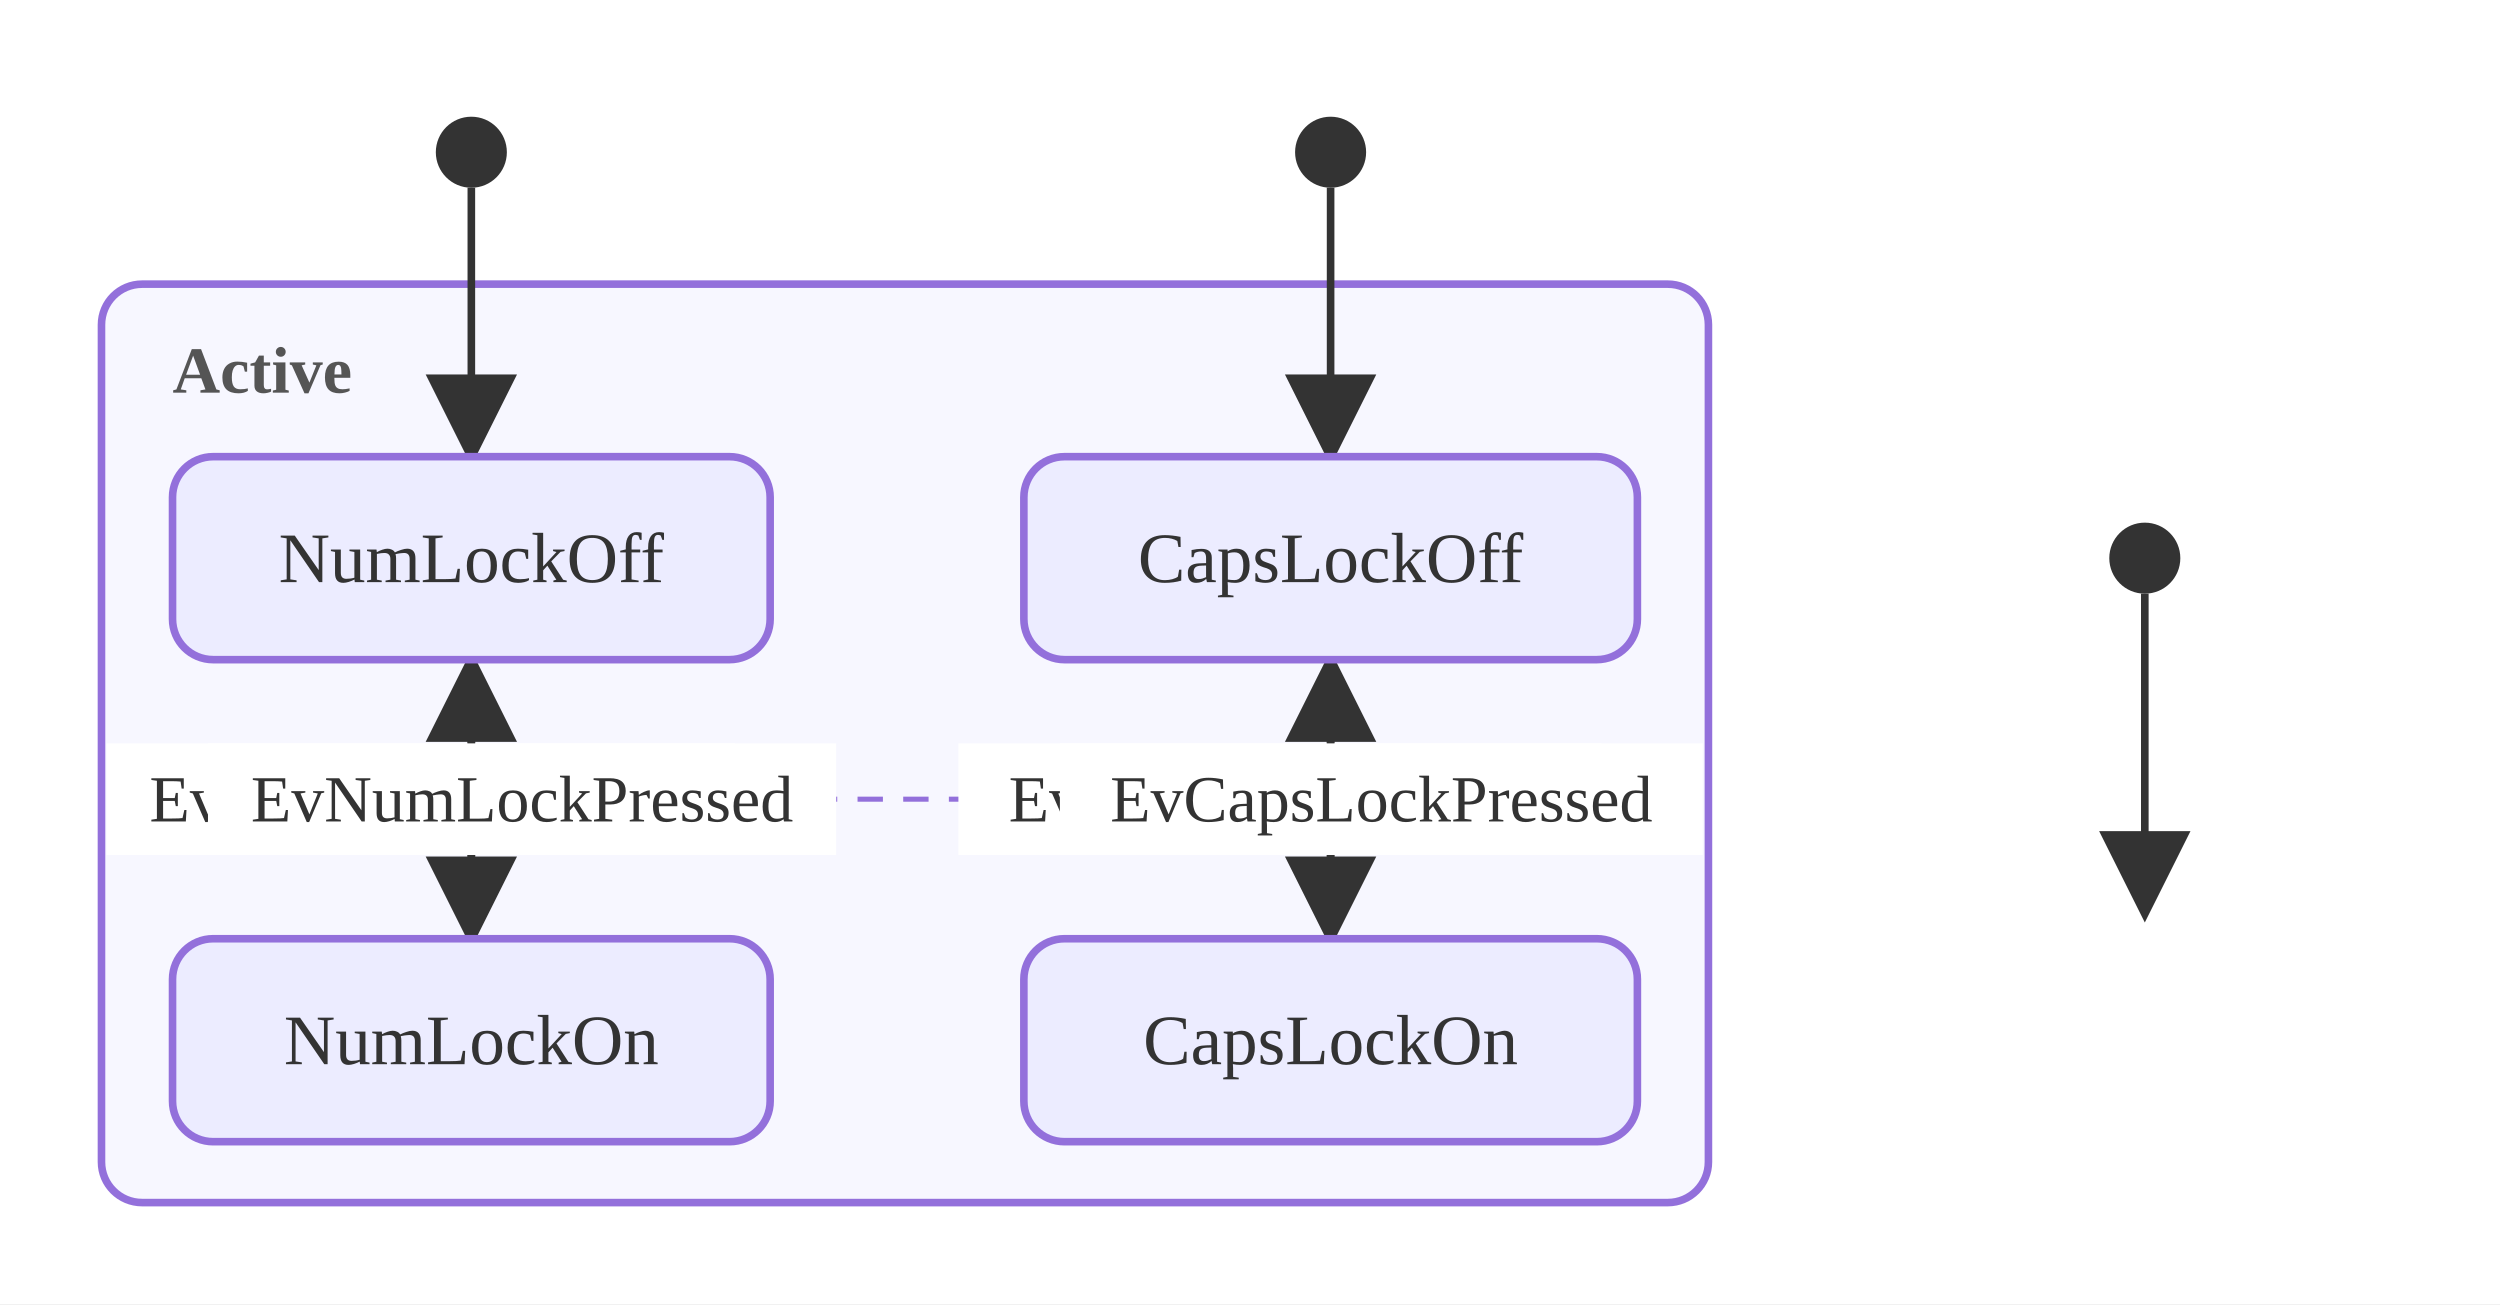
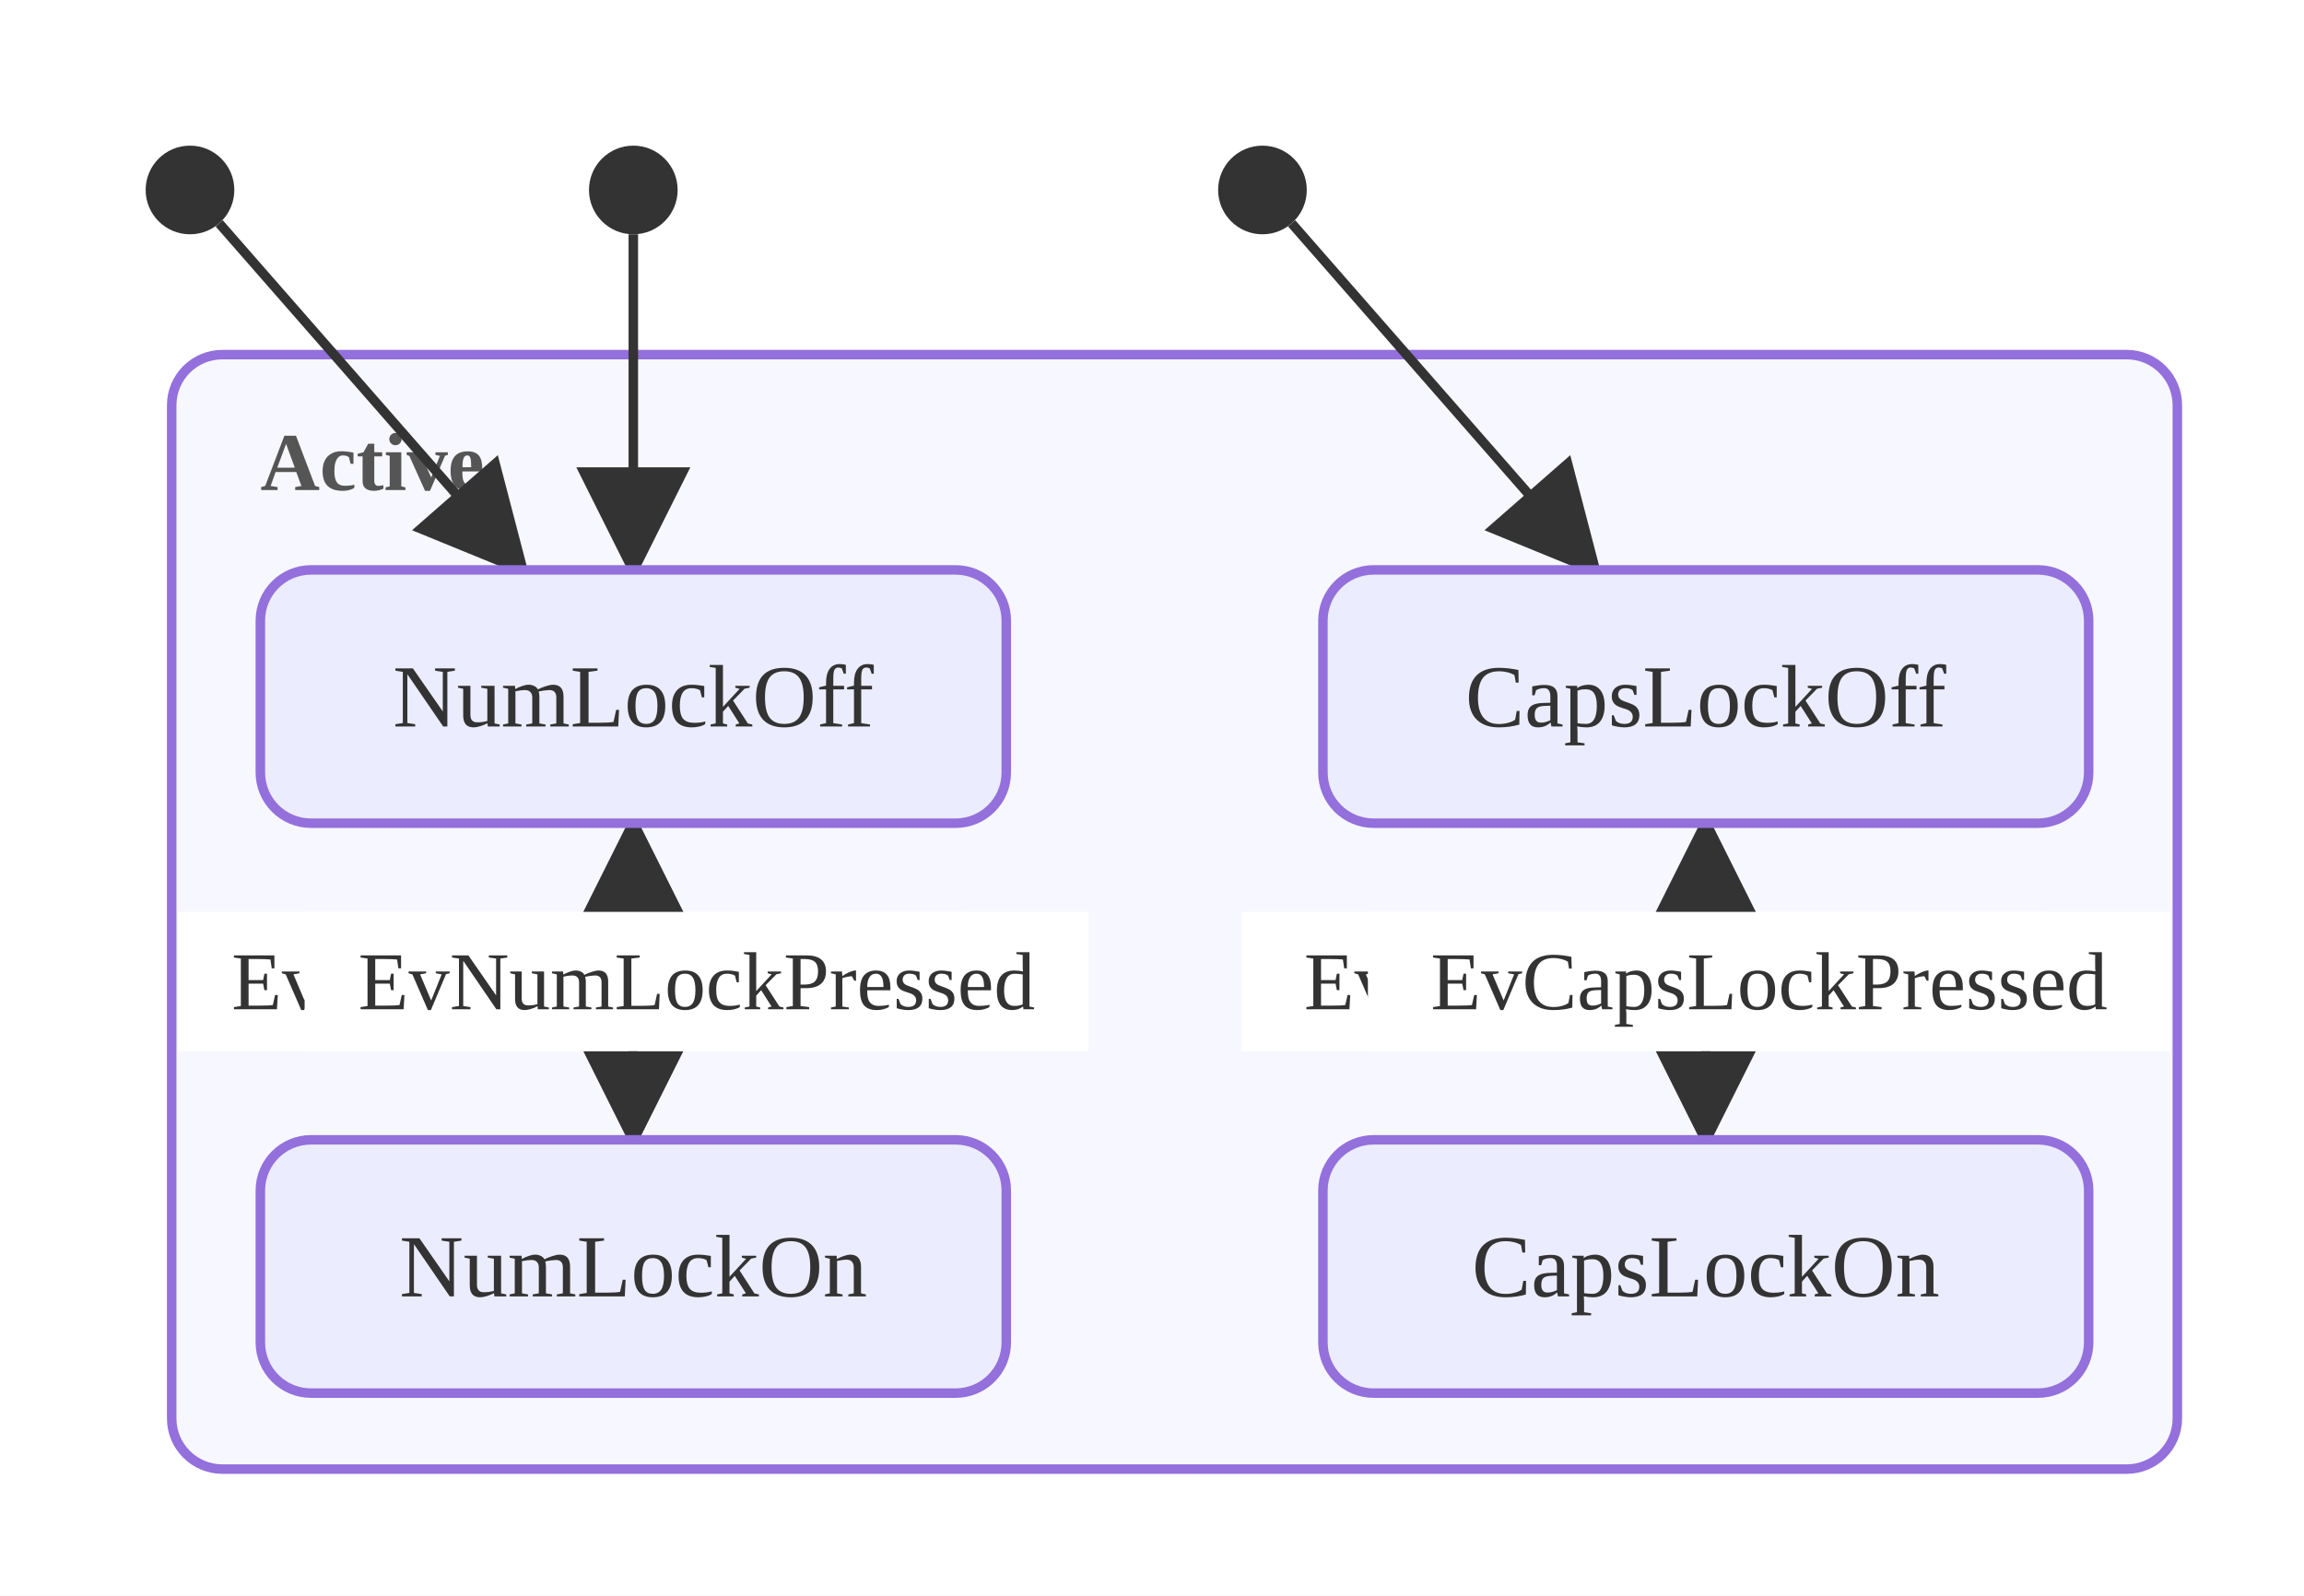
- <svg xmlns="http://www.w3.org/2000/svg" viewBox="-14.00 0.00 492.69 257.00">
+ <svg xmlns="http://www.w3.org/2000/svg" viewBox="0.00 0.00 363.80 252.00">
  <defs>
    <marker id="state-arrow" viewBox="0 0 10 10" refX="9.00" refY="5.00" markerWidth="12.00" markerHeight="12.00" orient="auto">
      <polygon points="0,0 10,5 0,10" style="fill:#333" />
    </marker>
  </defs>
-   <rect x="-14.00" y="0.00" width="492.69" height="257.00" style="fill:#fff;stroke:none" />
-   <rect x="6.00" y="56.00" width="316.69" height="181.00" rx="8.00" ry="8.00" style="fill:#f7f7ff;stroke:#9370DB;stroke-width:1.5" />
-   <text x="20.00" y="73.00" text-anchor="start" dominant-baseline="central" style="fill:#555;font-size:13px;font-weight:bold">Active</text>
-   <line x1="20.00" y1="157.50" x2="308.69" y2="157.50" style="stroke:#9370DB;stroke-width:1;stroke-dasharray:5,4" />
-   <line x1="248.23" y1="130.00" x2="248.23" y2="185.00" style="stroke:#333;stroke-width:1.5;fill:none" marker-end="url(#state-arrow)" />
-   <rect x="174.88" y="146.50" width="126.70" height="22.00" style="fill:#fff;stroke:none" />
-   <text x="238.23" y="157.50" text-anchor="middle" dominant-baseline="central" style="fill:#333;font-size:13px">EvCapsLockPressed</text>
-   <line x1="248.23" y1="185.00" x2="248.23" y2="130.00" style="stroke:#333;stroke-width:1.5;fill:none" marker-end="url(#state-arrow)" />
-   <rect x="194.88" y="146.50" width="126.70" height="22.00" style="fill:#fff;stroke:none" />
-   <text x="258.23" y="157.50" text-anchor="middle" dominant-baseline="central" style="fill:#333;font-size:13px">EvCapsLockPressed</text>
-   <line x1="78.89" y1="130.00" x2="78.89" y2="185.00" style="stroke:#333;stroke-width:1.5;fill:none" marker-end="url(#state-arrow)" />
-   <rect x="6.99" y="146.50" width="123.80" height="22.00" style="fill:#fff;stroke:none" />
-   <text x="68.89" y="157.50" text-anchor="middle" dominant-baseline="central" style="fill:#333;font-size:13px">EvNumLockPressed</text>
-   <line x1="78.89" y1="185.00" x2="78.89" y2="130.00" style="stroke:#333;stroke-width:1.5;fill:none" marker-end="url(#state-arrow)" />
-   <rect x="26.99" y="146.50" width="123.80" height="22.00" style="fill:#fff;stroke:none" />
-   <text x="88.89" y="157.50" text-anchor="middle" dominant-baseline="central" style="fill:#333;font-size:13px">EvNumLockPressed</text>
-   <line x1="408.69" y1="117.00" x2="408.69" y2="180.00" style="stroke:#333;stroke-width:1.5;fill:none" marker-end="url(#state-arrow)" />
-   <line x1="78.89" y1="37.00" x2="78.89" y2="90.00" style="stroke:#333;stroke-width:1.5;fill:none" marker-end="url(#state-arrow)" />
-   <line x1="248.23" y1="37.00" x2="248.23" y2="90.00" style="stroke:#333;stroke-width:1.5;fill:none" marker-end="url(#state-arrow)" />
-   <rect x="20.00" y="90.00" width="117.78" height="40.00" rx="8.00" ry="8.00" style="fill:#ECECFF;stroke:#9370DB;stroke-width:1.5" />
-   <text x="78.89" y="110.00" text-anchor="middle" dominant-baseline="central" style="fill:#333;font-size:14px">NumLockOff</text>
-   <rect x="20.00" y="185.00" width="117.78" height="40.00" rx="8.00" ry="8.00" style="fill:#ECECFF;stroke:#9370DB;stroke-width:1.5" />
-   <text x="78.89" y="205.00" text-anchor="middle" dominant-baseline="central" style="fill:#333;font-size:14px">NumLockOn</text>
-   <rect x="187.78" y="90.00" width="120.91" height="40.00" rx="8.00" ry="8.00" style="fill:#ECECFF;stroke:#9370DB;stroke-width:1.5" />
-   <text x="248.23" y="110.00" text-anchor="middle" dominant-baseline="central" style="fill:#333;font-size:14px">CapsLockOff</text>
-   <rect x="187.78" y="185.00" width="120.91" height="40.00" rx="8.00" ry="8.00" style="fill:#ECECFF;stroke:#9370DB;stroke-width:1.5" />
-   <text x="248.23" y="205.00" text-anchor="middle" dominant-baseline="central" style="fill:#333;font-size:14px">CapsLockOn</text>
-   <circle cx="408.69" cy="110.00" r="7.00" style="fill:#333;stroke:none" />
-   <circle cx="78.89" cy="30.00" r="7.00" style="fill:#333;stroke:none" />
-   <circle cx="248.23" cy="30.00" r="7.00" style="fill:#333;stroke:none" />
+   <rect x="0.00" y="0.00" width="363.80" height="252.00" style="fill:#fff;stroke:none" />
+   <rect x="27.11" y="56.00" width="316.69" height="176.00" rx="8.00" ry="8.00" style="fill:#f7f7ff;stroke:#9370DB;stroke-width:1.5" />
+   <text x="41.11" y="73.00" text-anchor="start" dominant-baseline="central" style="fill:#555;font-size:13px;font-weight:bold">Active</text>
+   <line x1="269.34" y1="130.00" x2="269.34" y2="180.00" style="stroke:#333;stroke-width:1.5;fill:none" marker-end="url(#state-arrow)" />
+   <rect x="195.99" y="144.00" width="126.70" height="22.00" style="fill:#fff;stroke:none" />
+   <text x="259.34" y="155.00" text-anchor="middle" dominant-baseline="central" style="fill:#333;font-size:13px">EvCapsLockPressed</text>
+   <line x1="269.34" y1="180.00" x2="269.34" y2="130.00" style="stroke:#333;stroke-width:1.5;fill:none" marker-end="url(#state-arrow)" />
+   <rect x="215.99" y="144.00" width="126.70" height="22.00" style="fill:#fff;stroke:none" />
+   <text x="279.34" y="155.00" text-anchor="middle" dominant-baseline="central" style="fill:#333;font-size:13px">EvCapsLockPressed</text>
+   <line x1="100.00" y1="130.00" x2="100.00" y2="180.00" style="stroke:#333;stroke-width:1.5;fill:none" marker-end="url(#state-arrow)" />
+   <rect x="28.10" y="144.00" width="123.80" height="22.00" style="fill:#fff;stroke:none" />
+   <text x="90.00" y="155.00" text-anchor="middle" dominant-baseline="central" style="fill:#333;font-size:13px">EvNumLockPressed</text>
+   <line x1="100.00" y1="180.00" x2="100.00" y2="130.00" style="stroke:#333;stroke-width:1.5;fill:none" marker-end="url(#state-arrow)" />
+   <rect x="48.10" y="144.00" width="123.80" height="22.00" style="fill:#fff;stroke:none" />
+   <text x="110.00" y="155.00" text-anchor="middle" dominant-baseline="central" style="fill:#333;font-size:13px">EvNumLockPressed</text>
+   <line x1="34.61" y1="35.27" x2="82.50" y2="90.00" style="stroke:#333;stroke-width:1.5;fill:none" marker-end="url(#state-arrow)" />
+   <line x1="100.00" y1="37.00" x2="100.00" y2="90.00" style="stroke:#333;stroke-width:1.5;fill:none" marker-end="url(#state-arrow)" />
+   <line x1="203.95" y1="35.27" x2="251.84" y2="90.00" style="stroke:#333;stroke-width:1.5;fill:none" marker-end="url(#state-arrow)" />
+   <rect x="41.11" y="90.00" width="117.78" height="40.00" rx="8.00" ry="8.00" style="fill:#ECECFF;stroke:#9370DB;stroke-width:1.5" />
+   <text x="100.00" y="110.00" text-anchor="middle" dominant-baseline="central" style="fill:#333;font-size:14px">NumLockOff</text>
+   <rect x="41.11" y="180.00" width="117.78" height="40.00" rx="8.00" ry="8.00" style="fill:#ECECFF;stroke:#9370DB;stroke-width:1.5" />
+   <text x="100.00" y="200.00" text-anchor="middle" dominant-baseline="central" style="fill:#333;font-size:14px">NumLockOn</text>
+   <rect x="208.89" y="90.00" width="120.91" height="40.00" rx="8.00" ry="8.00" style="fill:#ECECFF;stroke:#9370DB;stroke-width:1.5" />
+   <text x="269.34" y="110.00" text-anchor="middle" dominant-baseline="central" style="fill:#333;font-size:14px">CapsLockOff</text>
+   <rect x="208.89" y="180.00" width="120.91" height="40.00" rx="8.00" ry="8.00" style="fill:#ECECFF;stroke:#9370DB;stroke-width:1.5" />
+   <text x="269.34" y="200.00" text-anchor="middle" dominant-baseline="central" style="fill:#333;font-size:14px">CapsLockOn</text>
+   <circle cx="30.00" cy="30.00" r="7.00" style="fill:#333;stroke:none" />
+   <circle cx="100.00" cy="30.00" r="7.00" style="fill:#333;stroke:none" />
+   <circle cx="199.34" cy="30.00" r="7.00" style="fill:#333;stroke:none" />
</svg>
